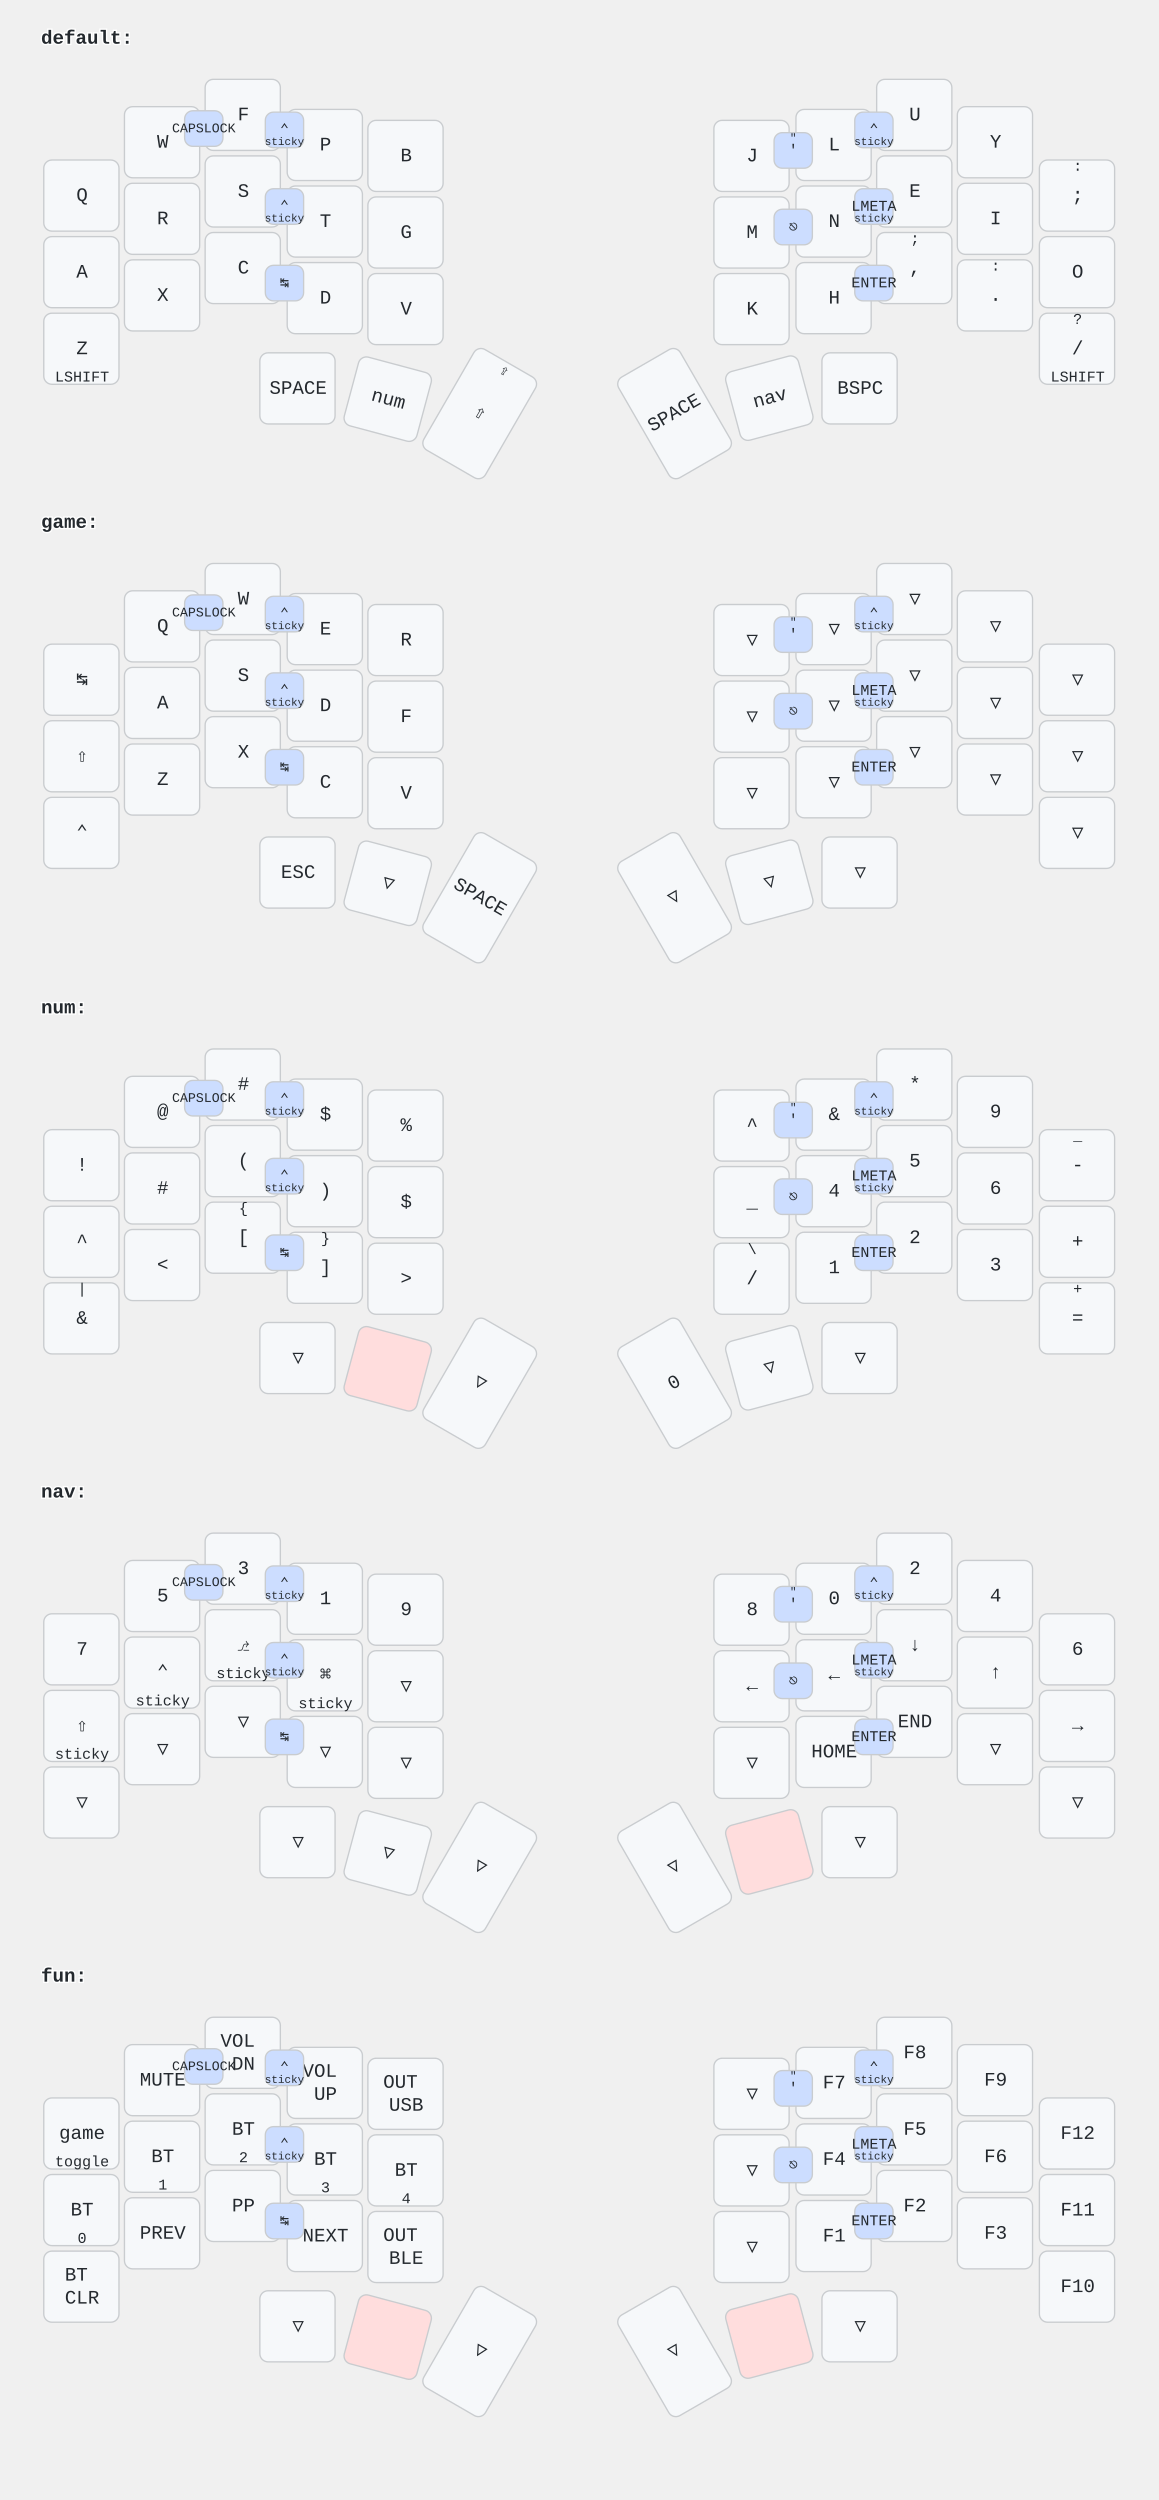
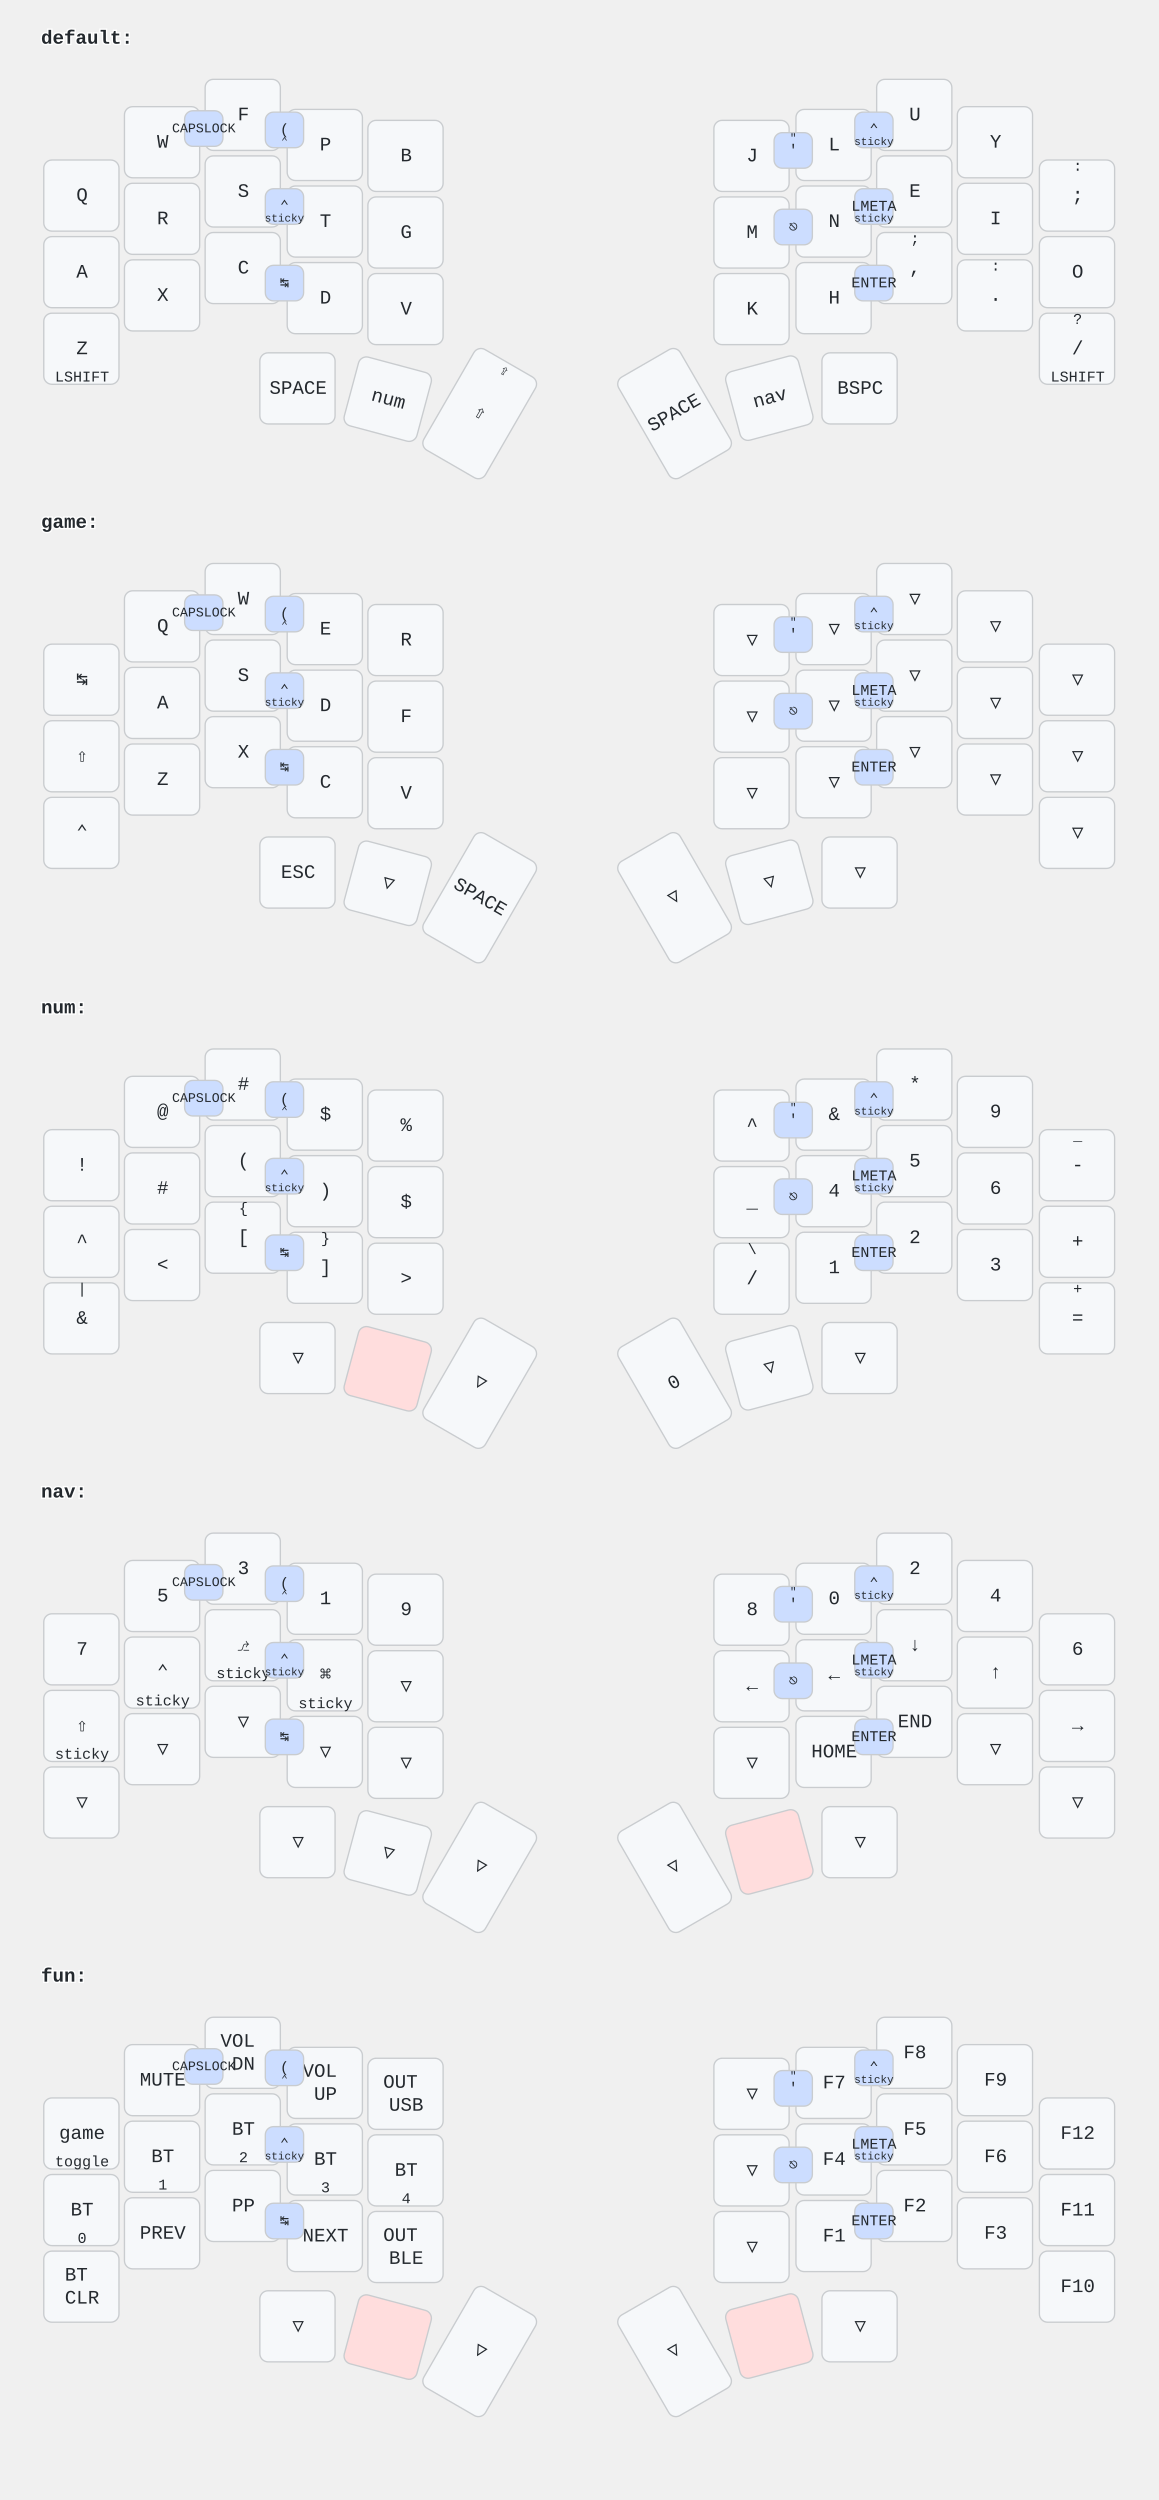
<svg xmlns="http://www.w3.org/2000/svg" width="847" height="1828" viewBox="0 0 847 1828" class="keymap">
  <style>/* font and background color specifications */
svg {
    font-family: SFMono-Regular,Consolas,Liberation Mono,Menlo,monospace;
    font-size: 14px;
    font-kerning: normal;
    text-rendering: optimizeLegibility;
    fill: #24292e;
}

/* default key styling */
rect {
    fill: #f6f8fa;
    stroke: #c9cccf;
    stroke-width: 1;
}

/* color accent for combo boxes */
rect.combo {
    fill: #cdf;
}

/* color accent for held keys */
rect.held, rect.combo.held {
    fill: #fdd;
}

/* color accent for ghost (optional) keys */
rect.ghost, rect.combo.ghost {
    fill: #ddd;
}

text {
    text-anchor: middle;
    dominant-baseline: middle;
}

/* styling for layer labels */
text.label {
    font-weight: bold;
    text-anchor: start;
    stroke: white;
    stroke-width: 2;
    paint-order: stroke;
}

/* styling for combo tap, and key hold/shifted label text */
text.combo, text.hold, text.shifted {
    font-size: 11px;
}

text.hold {
    text-anchor: middle;
    dominant-baseline: auto;
}

text.shifted {
    text-anchor: middle;
    dominant-baseline: hanging;
}

/* styling for hold/shifted label text in combo box */
text.combo.hold, text.combo.shifted {
    font-size: 8px;
}

/* styling for combo dendrons */
path {
    stroke-width: 1;
    stroke: gray;
    fill: none;
}
</style>
  <g transform="translate(30, 0)" class="layer-default">
    <text x="0" y="28" class="label" id="default">default:</text>
    <g transform="translate(0, 56)">
      <g transform="translate(30, 87)" class="key keypos-0">
        <rect rx="6" ry="6" x="-28" y="-26" width="55" height="52" class="key" />
        <text x="0" y="0" class="key tap">Q</text>
      </g>
      <g transform="translate(89, 48)" class="key keypos-1">
        <rect rx="6" ry="6" x="-28" y="-26" width="55" height="52" class="key" />
        <text x="0" y="0" class="key tap">W</text>
      </g>
      <g transform="translate(148, 28)" class="key keypos-2">
        <rect rx="6" ry="6" x="-28" y="-26" width="55" height="52" class="key" />
        <text x="0" y="0" class="key tap">F</text>
      </g>
      <g transform="translate(208, 50)" class="key keypos-3">
        <rect rx="6" ry="6" x="-28" y="-26" width="55" height="52" class="key" />
        <text x="0" y="0" class="key tap">P</text>
      </g>
      <g transform="translate(267, 58)" class="key keypos-4">
        <rect rx="6" ry="6" x="-28" y="-26" width="55" height="52" class="key" />
        <text x="0" y="0" class="key tap">B</text>
      </g>
      <g transform="translate(520, 58)" class="key keypos-5">
        <rect rx="6" ry="6" x="-28" y="-26" width="55" height="52" class="key" />
        <text x="0" y="0" class="key tap">J</text>
      </g>
      <g transform="translate(580, 50)" class="key keypos-6">
        <rect rx="6" ry="6" x="-28" y="-26" width="55" height="52" class="key" />
        <text x="0" y="0" class="key tap">L</text>
      </g>
      <g transform="translate(639, 28)" class="key keypos-7">
        <rect rx="6" ry="6" x="-28" y="-26" width="55" height="52" class="key" />
        <text x="0" y="0" class="key tap">U</text>
      </g>
      <g transform="translate(698, 48)" class="key keypos-8">
        <rect rx="6" ry="6" x="-28" y="-26" width="55" height="52" class="key" />
        <text x="0" y="0" class="key tap">Y</text>
      </g>
      <g transform="translate(758, 87)" class="key keypos-9">
        <rect rx="6" ry="6" x="-28" y="-26" width="55" height="52" class="key" />
        <text x="0" y="0" class="key tap">;</text>
        <text x="0" y="-24" class="key shifted">:</text>
      </g>
      <g transform="translate(30, 143)" class="key keypos-10">
        <rect rx="6" ry="6" x="-28" y="-26" width="55" height="52" class="key" />
        <text x="0" y="0" class="key tap">A</text>
      </g>
      <g transform="translate(89, 104)" class="key keypos-11">
        <rect rx="6" ry="6" x="-28" y="-26" width="55" height="52" class="key" />
        <text x="0" y="0" class="key tap">R</text>
      </g>
      <g transform="translate(148, 84)" class="key keypos-12">
        <rect rx="6" ry="6" x="-28" y="-26" width="55" height="52" class="key" />
        <text x="0" y="0" class="key tap">S</text>
      </g>
      <g transform="translate(208, 106)" class="key keypos-13">
        <rect rx="6" ry="6" x="-28" y="-26" width="55" height="52" class="key" />
        <text x="0" y="0" class="key tap">T</text>
      </g>
      <g transform="translate(267, 114)" class="key keypos-14">
        <rect rx="6" ry="6" x="-28" y="-26" width="55" height="52" class="key" />
        <text x="0" y="0" class="key tap">G</text>
      </g>
      <g transform="translate(520, 114)" class="key keypos-15">
        <rect rx="6" ry="6" x="-28" y="-26" width="55" height="52" class="key" />
        <text x="0" y="0" class="key tap">M</text>
      </g>
      <g transform="translate(580, 106)" class="key keypos-16">
        <rect rx="6" ry="6" x="-28" y="-26" width="55" height="52" class="key" />
        <text x="0" y="0" class="key tap">N</text>
      </g>
      <g transform="translate(639, 84)" class="key keypos-17">
        <rect rx="6" ry="6" x="-28" y="-26" width="55" height="52" class="key" />
        <text x="0" y="0" class="key tap">E</text>
      </g>
      <g transform="translate(698, 104)" class="key keypos-18">
        <rect rx="6" ry="6" x="-28" y="-26" width="55" height="52" class="key" />
        <text x="0" y="0" class="key tap">I</text>
      </g>
      <g transform="translate(758, 143)" class="key keypos-19">
        <rect rx="6" ry="6" x="-28" y="-26" width="55" height="52" class="key" />
        <text x="0" y="0" class="key tap">O</text>
      </g>
      <g transform="translate(30, 199)" class="key keypos-20">
        <rect rx="6" ry="6" x="-28" y="-26" width="55" height="52" class="key" />
        <text x="0" y="0" class="key tap">Z</text>
        <text x="0" y="24" class="key hold">LSHIFT</text>
      </g>
      <g transform="translate(89, 160)" class="key keypos-21">
        <rect rx="6" ry="6" x="-28" y="-26" width="55" height="52" class="key" />
        <text x="0" y="0" class="key tap">X</text>
      </g>
      <g transform="translate(148, 140)" class="key keypos-22">
        <rect rx="6" ry="6" x="-28" y="-26" width="55" height="52" class="key" />
        <text x="0" y="0" class="key tap">C</text>
      </g>
      <g transform="translate(208, 162)" class="key keypos-23">
        <rect rx="6" ry="6" x="-28" y="-26" width="55" height="52" class="key" />
        <text x="0" y="0" class="key tap">D</text>
      </g>
      <g transform="translate(267, 170)" class="key keypos-24">
        <rect rx="6" ry="6" x="-28" y="-26" width="55" height="52" class="key" />
        <text x="0" y="0" class="key tap">V</text>
      </g>
      <g transform="translate(520, 170)" class="key keypos-25">
        <rect rx="6" ry="6" x="-28" y="-26" width="55" height="52" class="key" />
        <text x="0" y="0" class="key tap">K</text>
      </g>
      <g transform="translate(580, 162)" class="key keypos-26">
        <rect rx="6" ry="6" x="-28" y="-26" width="55" height="52" class="key" />
        <text x="0" y="0" class="key tap">H</text>
      </g>
      <g transform="translate(639, 140)" class="key keypos-27">
        <rect rx="6" ry="6" x="-28" y="-26" width="55" height="52" class="key" />
        <text x="0" y="0" class="key tap">,</text>
        <text x="0" y="-24" class="key shifted">;</text>
      </g>
      <g transform="translate(698, 160)" class="key keypos-28">
        <rect rx="6" ry="6" x="-28" y="-26" width="55" height="52" class="key" />
        <text x="0" y="0" class="key tap">.</text>
        <text x="0" y="-24" class="key shifted">:</text>
      </g>
      <g transform="translate(758, 199)" class="key keypos-29">
        <rect rx="6" ry="6" x="-28" y="-26" width="55" height="52" class="key" />
        <text x="0" y="0" class="key tap">/</text>
        <text x="0" y="24" class="key hold">LSHIFT</text>
        <text x="0" y="-24" class="key shifted">?</text>
      </g>
      <g transform="translate(188, 228)" class="key keypos-30">
        <rect rx="6" ry="6" x="-28" y="-26" width="55" height="52" class="key" />
        <text x="0" y="0" class="key tap">SPACE</text>
      </g>
      <g transform="translate(254, 236) rotate(15.0)" class="key keypos-31">
        <rect rx="6" ry="6" x="-28" y="-26" width="55" height="52" class="key" />
        <a href="#num">
          <text x="0" y="0" class="key tap layer-activator">num</text>
        </a>
      </g>
      <g transform="translate(321, 246) rotate(30.0)" class="key keypos-32">
        <rect rx="6" ry="6" x="-26" y="-42" width="52" height="85" class="key" />
        <text x="0" y="0" class="key tap">⇧</text>
        <text x="0" y="-40" class="key shifted">⇪</text>
      </g>
      <g transform="translate(463, 246) rotate(-30.0)" class="key keypos-33">
        <rect rx="6" ry="6" x="-26" y="-42" width="52" height="85" class="key" />
        <text x="0" y="0" class="key tap">SPACE</text>
      </g>
      <g transform="translate(533, 235) rotate(-15.0)" class="key keypos-34">
        <rect rx="6" ry="6" x="-28" y="-26" width="55" height="52" class="key" />
        <a href="#nav">
          <text x="0" y="0" class="key tap layer-activator">nav</text>
        </a>
      </g>
      <g transform="translate(599, 228)" class="key keypos-35">
        <rect rx="6" ry="6" x="-28" y="-26" width="55" height="52" class="key" />
        <text x="0" y="0" class="key tap">BSPC</text>
      </g>
      <g class="combo combopos-0">
        <rect rx="6" ry="6" x="536" y="41" width="28" height="26" class="combo" />
        <text x="550" y="54" class="combo tap">'</text>
        <text x="550" y="43" class="combo shifted">"</text>
      </g>
      <g class="combo combopos-1">
        <rect rx="6" ry="6" x="536" y="97" width="28" height="26" class="combo" />
        <text x="550" y="110" class="combo tap">⎋</text>
      </g>
      <g class="combo combopos-2">
        <rect rx="6" ry="6" x="595" y="82" width="28" height="26" class="combo" />
        <text x="609" y="95" class="combo tap">LMETA</text>
        <text x="609" y="106" class="combo hold">sticky</text>
      </g>
      <g class="combo combopos-3">
        <rect rx="6" ry="6" x="595" y="26" width="28" height="26" class="combo" />
        <text x="609" y="39" class="combo tap">⌃</text>
        <text x="609" y="50" class="combo hold">sticky</text>
      </g>
      <g class="combo combopos-4">
        <rect rx="6" ry="6" x="164" y="26" width="28" height="26" class="combo" />
-         <text x="178" y="39" class="combo tap">⌃</text>
-         <text x="178" y="50" class="combo hold">sticky</text>
+         <text x="178" y="39" class="combo tap">(</text>
+         <text x="178" y="50" class="combo hold">⌃</text>
      </g>
      <g class="combo combopos-5">
        <rect rx="6" ry="6" x="164" y="82" width="28" height="26" class="combo" />
        <text x="178" y="95" class="combo tap">⌃</text>
        <text x="178" y="106" class="combo hold">sticky</text>
      </g>
      <g class="combo combopos-6">
        <rect rx="6" ry="6" x="595" y="138" width="28" height="26" class="combo" />
        <text x="609" y="151" class="combo tap">ENTER</text>
      </g>
      <g class="combo combopos-7">
        <rect rx="6" ry="6" x="164" y="138" width="28" height="26" class="combo" />
        <text x="178" y="151" class="combo tap">↹</text>
      </g>
      <g class="combo combopos-8">
        <rect rx="6" ry="6" x="105" y="25" width="28" height="26" class="combo" />
        <text x="119" y="38" class="combo tap">
          <tspan style="font-size: 88%">CAPSLOCK</tspan>
        </text>
      </g>
    </g>
  </g>
  <g transform="translate(30, 354)" class="layer-game">
    <text x="0" y="28" class="label" id="game">game:</text>
    <g transform="translate(0, 56)">
      <g transform="translate(30, 87)" class="key keypos-0">
        <rect rx="6" ry="6" x="-28" y="-26" width="55" height="52" class="key" />
        <text x="0" y="0" class="key tap">↹</text>
      </g>
      <g transform="translate(89, 48)" class="key keypos-1">
        <rect rx="6" ry="6" x="-28" y="-26" width="55" height="52" class="key" />
        <text x="0" y="0" class="key tap">Q</text>
      </g>
      <g transform="translate(148, 28)" class="key keypos-2">
        <rect rx="6" ry="6" x="-28" y="-26" width="55" height="52" class="key" />
        <text x="0" y="0" class="key tap">W</text>
      </g>
      <g transform="translate(208, 50)" class="key keypos-3">
        <rect rx="6" ry="6" x="-28" y="-26" width="55" height="52" class="key" />
        <text x="0" y="0" class="key tap">E</text>
      </g>
      <g transform="translate(267, 58)" class="key keypos-4">
        <rect rx="6" ry="6" x="-28" y="-26" width="55" height="52" class="key" />
        <text x="0" y="0" class="key tap">R</text>
      </g>
      <g transform="translate(520, 58)" class="key trans keypos-5">
        <rect rx="6" ry="6" x="-28" y="-26" width="55" height="52" class="key trans" />
        <text x="0" y="0" class="key trans tap">▽</text>
      </g>
      <g transform="translate(580, 50)" class="key trans keypos-6">
        <rect rx="6" ry="6" x="-28" y="-26" width="55" height="52" class="key trans" />
        <text x="0" y="0" class="key trans tap">▽</text>
      </g>
      <g transform="translate(639, 28)" class="key trans keypos-7">
        <rect rx="6" ry="6" x="-28" y="-26" width="55" height="52" class="key trans" />
        <text x="0" y="0" class="key trans tap">▽</text>
      </g>
      <g transform="translate(698, 48)" class="key trans keypos-8">
        <rect rx="6" ry="6" x="-28" y="-26" width="55" height="52" class="key trans" />
        <text x="0" y="0" class="key trans tap">▽</text>
      </g>
      <g transform="translate(758, 87)" class="key trans keypos-9">
        <rect rx="6" ry="6" x="-28" y="-26" width="55" height="52" class="key trans" />
        <text x="0" y="0" class="key trans tap">▽</text>
      </g>
      <g transform="translate(30, 143)" class="key keypos-10">
        <rect rx="6" ry="6" x="-28" y="-26" width="55" height="52" class="key" />
        <text x="0" y="0" class="key tap">⇧</text>
      </g>
      <g transform="translate(89, 104)" class="key keypos-11">
        <rect rx="6" ry="6" x="-28" y="-26" width="55" height="52" class="key" />
        <text x="0" y="0" class="key tap">A</text>
      </g>
      <g transform="translate(148, 84)" class="key keypos-12">
        <rect rx="6" ry="6" x="-28" y="-26" width="55" height="52" class="key" />
        <text x="0" y="0" class="key tap">S</text>
      </g>
      <g transform="translate(208, 106)" class="key keypos-13">
        <rect rx="6" ry="6" x="-28" y="-26" width="55" height="52" class="key" />
        <text x="0" y="0" class="key tap">D</text>
      </g>
      <g transform="translate(267, 114)" class="key keypos-14">
        <rect rx="6" ry="6" x="-28" y="-26" width="55" height="52" class="key" />
        <text x="0" y="0" class="key tap">F</text>
      </g>
      <g transform="translate(520, 114)" class="key trans keypos-15">
        <rect rx="6" ry="6" x="-28" y="-26" width="55" height="52" class="key trans" />
        <text x="0" y="0" class="key trans tap">▽</text>
      </g>
      <g transform="translate(580, 106)" class="key trans keypos-16">
        <rect rx="6" ry="6" x="-28" y="-26" width="55" height="52" class="key trans" />
        <text x="0" y="0" class="key trans tap">▽</text>
      </g>
      <g transform="translate(639, 84)" class="key trans keypos-17">
        <rect rx="6" ry="6" x="-28" y="-26" width="55" height="52" class="key trans" />
        <text x="0" y="0" class="key trans tap">▽</text>
      </g>
      <g transform="translate(698, 104)" class="key trans keypos-18">
        <rect rx="6" ry="6" x="-28" y="-26" width="55" height="52" class="key trans" />
        <text x="0" y="0" class="key trans tap">▽</text>
      </g>
      <g transform="translate(758, 143)" class="key trans keypos-19">
        <rect rx="6" ry="6" x="-28" y="-26" width="55" height="52" class="key trans" />
        <text x="0" y="0" class="key trans tap">▽</text>
      </g>
      <g transform="translate(30, 199)" class="key keypos-20">
        <rect rx="6" ry="6" x="-28" y="-26" width="55" height="52" class="key" />
        <text x="0" y="0" class="key tap">⌃</text>
      </g>
      <g transform="translate(89, 160)" class="key keypos-21">
        <rect rx="6" ry="6" x="-28" y="-26" width="55" height="52" class="key" />
        <text x="0" y="0" class="key tap">Z</text>
      </g>
      <g transform="translate(148, 140)" class="key keypos-22">
        <rect rx="6" ry="6" x="-28" y="-26" width="55" height="52" class="key" />
        <text x="0" y="0" class="key tap">X</text>
      </g>
      <g transform="translate(208, 162)" class="key keypos-23">
        <rect rx="6" ry="6" x="-28" y="-26" width="55" height="52" class="key" />
        <text x="0" y="0" class="key tap">C</text>
      </g>
      <g transform="translate(267, 170)" class="key keypos-24">
        <rect rx="6" ry="6" x="-28" y="-26" width="55" height="52" class="key" />
        <text x="0" y="0" class="key tap">V</text>
      </g>
      <g transform="translate(520, 170)" class="key trans keypos-25">
        <rect rx="6" ry="6" x="-28" y="-26" width="55" height="52" class="key trans" />
        <text x="0" y="0" class="key trans tap">▽</text>
      </g>
      <g transform="translate(580, 162)" class="key trans keypos-26">
        <rect rx="6" ry="6" x="-28" y="-26" width="55" height="52" class="key trans" />
        <text x="0" y="0" class="key trans tap">▽</text>
      </g>
      <g transform="translate(639, 140)" class="key trans keypos-27">
        <rect rx="6" ry="6" x="-28" y="-26" width="55" height="52" class="key trans" />
        <text x="0" y="0" class="key trans tap">▽</text>
      </g>
      <g transform="translate(698, 160)" class="key trans keypos-28">
        <rect rx="6" ry="6" x="-28" y="-26" width="55" height="52" class="key trans" />
        <text x="0" y="0" class="key trans tap">▽</text>
      </g>
      <g transform="translate(758, 199)" class="key trans keypos-29">
        <rect rx="6" ry="6" x="-28" y="-26" width="55" height="52" class="key trans" />
        <text x="0" y="0" class="key trans tap">▽</text>
      </g>
      <g transform="translate(188, 228)" class="key keypos-30">
        <rect rx="6" ry="6" x="-28" y="-26" width="55" height="52" class="key" />
        <text x="0" y="0" class="key tap">ESC</text>
      </g>
      <g transform="translate(254, 236) rotate(15.0)" class="key trans keypos-31">
        <rect rx="6" ry="6" x="-28" y="-26" width="55" height="52" class="key trans" />
        <text x="0" y="0" class="key trans tap">▽</text>
      </g>
      <g transform="translate(321, 246) rotate(30.0)" class="key keypos-32">
        <rect rx="6" ry="6" x="-26" y="-42" width="52" height="85" class="key" />
        <text x="0" y="0" class="key tap">SPACE</text>
      </g>
      <g transform="translate(463, 246) rotate(-30.0)" class="key trans keypos-33">
        <rect rx="6" ry="6" x="-26" y="-42" width="52" height="85" class="key trans" />
        <text x="0" y="0" class="key trans tap">▽</text>
      </g>
      <g transform="translate(533, 235) rotate(-15.0)" class="key trans keypos-34">
        <rect rx="6" ry="6" x="-28" y="-26" width="55" height="52" class="key trans" />
        <text x="0" y="0" class="key trans tap">▽</text>
      </g>
      <g transform="translate(599, 228)" class="key trans keypos-35">
        <rect rx="6" ry="6" x="-28" y="-26" width="55" height="52" class="key trans" />
        <text x="0" y="0" class="key trans tap">▽</text>
      </g>
      <g class="combo combopos-0">
        <rect rx="6" ry="6" x="536" y="41" width="28" height="26" class="combo" />
        <text x="550" y="54" class="combo tap">'</text>
        <text x="550" y="43" class="combo shifted">"</text>
      </g>
      <g class="combo combopos-1">
        <rect rx="6" ry="6" x="536" y="97" width="28" height="26" class="combo" />
        <text x="550" y="110" class="combo tap">⎋</text>
      </g>
      <g class="combo combopos-2">
        <rect rx="6" ry="6" x="595" y="82" width="28" height="26" class="combo" />
        <text x="609" y="95" class="combo tap">LMETA</text>
        <text x="609" y="106" class="combo hold">sticky</text>
      </g>
      <g class="combo combopos-3">
        <rect rx="6" ry="6" x="595" y="26" width="28" height="26" class="combo" />
        <text x="609" y="39" class="combo tap">⌃</text>
        <text x="609" y="50" class="combo hold">sticky</text>
      </g>
      <g class="combo combopos-4">
        <rect rx="6" ry="6" x="164" y="26" width="28" height="26" class="combo" />
-         <text x="178" y="39" class="combo tap">⌃</text>
-         <text x="178" y="50" class="combo hold">sticky</text>
+         <text x="178" y="39" class="combo tap">(</text>
+         <text x="178" y="50" class="combo hold">⌃</text>
      </g>
      <g class="combo combopos-5">
        <rect rx="6" ry="6" x="164" y="82" width="28" height="26" class="combo" />
        <text x="178" y="95" class="combo tap">⌃</text>
        <text x="178" y="106" class="combo hold">sticky</text>
      </g>
      <g class="combo combopos-6">
        <rect rx="6" ry="6" x="595" y="138" width="28" height="26" class="combo" />
        <text x="609" y="151" class="combo tap">ENTER</text>
      </g>
      <g class="combo combopos-7">
        <rect rx="6" ry="6" x="164" y="138" width="28" height="26" class="combo" />
        <text x="178" y="151" class="combo tap">↹</text>
      </g>
      <g class="combo combopos-8">
        <rect rx="6" ry="6" x="105" y="25" width="28" height="26" class="combo" />
        <text x="119" y="38" class="combo tap">
          <tspan style="font-size: 88%">CAPSLOCK</tspan>
        </text>
      </g>
    </g>
  </g>
  <g transform="translate(30, 709)" class="layer-num">
    <text x="0" y="28" class="label" id="num">num:</text>
    <g transform="translate(0, 56)">
      <g transform="translate(30, 87)" class="key keypos-0">
        <rect rx="6" ry="6" x="-28" y="-26" width="55" height="52" class="key" />
        <text x="0" y="0" class="key tap">!</text>
      </g>
      <g transform="translate(89, 48)" class="key keypos-1">
        <rect rx="6" ry="6" x="-28" y="-26" width="55" height="52" class="key" />
        <text x="0" y="0" class="key tap">@</text>
      </g>
      <g transform="translate(148, 28)" class="key keypos-2">
        <rect rx="6" ry="6" x="-28" y="-26" width="55" height="52" class="key" />
        <text x="0" y="0" class="key tap">#</text>
      </g>
      <g transform="translate(208, 50)" class="key keypos-3">
        <rect rx="6" ry="6" x="-28" y="-26" width="55" height="52" class="key" />
        <text x="0" y="0" class="key tap">$</text>
      </g>
      <g transform="translate(267, 58)" class="key keypos-4">
        <rect rx="6" ry="6" x="-28" y="-26" width="55" height="52" class="key" />
        <text x="0" y="0" class="key tap">%</text>
      </g>
      <g transform="translate(520, 58)" class="key keypos-5">
        <rect rx="6" ry="6" x="-28" y="-26" width="55" height="52" class="key" />
        <text x="0" y="0" class="key tap">^</text>
      </g>
      <g transform="translate(580, 50)" class="key keypos-6">
        <rect rx="6" ry="6" x="-28" y="-26" width="55" height="52" class="key" />
        <text x="0" y="0" class="key tap">&amp;</text>
      </g>
      <g transform="translate(639, 28)" class="key keypos-7">
        <rect rx="6" ry="6" x="-28" y="-26" width="55" height="52" class="key" />
        <text x="0" y="0" class="key tap">*</text>
      </g>
      <g transform="translate(698, 48)" class="key keypos-8">
        <rect rx="6" ry="6" x="-28" y="-26" width="55" height="52" class="key" />
        <text x="0" y="0" class="key tap">9</text>
      </g>
      <g transform="translate(758, 87)" class="key keypos-9">
        <rect rx="6" ry="6" x="-28" y="-26" width="55" height="52" class="key" />
        <text x="0" y="0" class="key tap">-</text>
        <text x="0" y="-24" class="key shifted">_</text>
      </g>
      <g transform="translate(30, 143)" class="key keypos-10">
        <rect rx="6" ry="6" x="-28" y="-26" width="55" height="52" class="key" />
        <text x="0" y="0" class="key tap">^</text>
      </g>
      <g transform="translate(89, 104)" class="key keypos-11">
        <rect rx="6" ry="6" x="-28" y="-26" width="55" height="52" class="key" />
        <text x="0" y="0" class="key tap">#</text>
      </g>
      <g transform="translate(148, 84)" class="key keypos-12">
        <rect rx="6" ry="6" x="-28" y="-26" width="55" height="52" class="key" />
        <text x="0" y="0" class="key tap">(</text>
      </g>
      <g transform="translate(208, 106)" class="key keypos-13">
        <rect rx="6" ry="6" x="-28" y="-26" width="55" height="52" class="key" />
        <text x="0" y="0" class="key tap">)</text>
      </g>
      <g transform="translate(267, 114)" class="key keypos-14">
        <rect rx="6" ry="6" x="-28" y="-26" width="55" height="52" class="key" />
        <text x="0" y="0" class="key tap">$</text>
      </g>
      <g transform="translate(520, 114)" class="key keypos-15">
        <rect rx="6" ry="6" x="-28" y="-26" width="55" height="52" class="key" />
        <text x="0" y="0" class="key tap">_</text>
      </g>
      <g transform="translate(580, 106)" class="key keypos-16">
        <rect rx="6" ry="6" x="-28" y="-26" width="55" height="52" class="key" />
        <text x="0" y="0" class="key tap">4</text>
      </g>
      <g transform="translate(639, 84)" class="key keypos-17">
        <rect rx="6" ry="6" x="-28" y="-26" width="55" height="52" class="key" />
        <text x="0" y="0" class="key tap">5</text>
      </g>
      <g transform="translate(698, 104)" class="key keypos-18">
        <rect rx="6" ry="6" x="-28" y="-26" width="55" height="52" class="key" />
        <text x="0" y="0" class="key tap">6</text>
      </g>
      <g transform="translate(758, 143)" class="key keypos-19">
        <rect rx="6" ry="6" x="-28" y="-26" width="55" height="52" class="key" />
        <text x="0" y="0" class="key tap">+</text>
      </g>
      <g transform="translate(30, 199)" class="key keypos-20">
        <rect rx="6" ry="6" x="-28" y="-26" width="55" height="52" class="key" />
        <text x="0" y="0" class="key tap">&amp;</text>
        <text x="0" y="-24" class="key shifted">|</text>
      </g>
      <g transform="translate(89, 160)" class="key keypos-21">
        <rect rx="6" ry="6" x="-28" y="-26" width="55" height="52" class="key" />
        <text x="0" y="0" class="key tap">&lt;</text>
      </g>
      <g transform="translate(148, 140)" class="key keypos-22">
        <rect rx="6" ry="6" x="-28" y="-26" width="55" height="52" class="key" />
        <text x="0" y="0" class="key tap">[</text>
        <text x="0" y="-24" class="key shifted">{</text>
      </g>
      <g transform="translate(208, 162)" class="key keypos-23">
        <rect rx="6" ry="6" x="-28" y="-26" width="55" height="52" class="key" />
        <text x="0" y="0" class="key tap">]</text>
        <text x="0" y="-24" class="key shifted">}</text>
      </g>
      <g transform="translate(267, 170)" class="key keypos-24">
        <rect rx="6" ry="6" x="-28" y="-26" width="55" height="52" class="key" />
        <text x="0" y="0" class="key tap">&gt;</text>
      </g>
      <g transform="translate(520, 170)" class="key keypos-25">
        <rect rx="6" ry="6" x="-28" y="-26" width="55" height="52" class="key" />
        <text x="0" y="0" class="key tap">/</text>
        <text x="0" y="-24" class="key shifted">\</text>
      </g>
      <g transform="translate(580, 162)" class="key keypos-26">
        <rect rx="6" ry="6" x="-28" y="-26" width="55" height="52" class="key" />
        <text x="0" y="0" class="key tap">1</text>
      </g>
      <g transform="translate(639, 140)" class="key keypos-27">
        <rect rx="6" ry="6" x="-28" y="-26" width="55" height="52" class="key" />
        <text x="0" y="0" class="key tap">2</text>
      </g>
      <g transform="translate(698, 160)" class="key keypos-28">
        <rect rx="6" ry="6" x="-28" y="-26" width="55" height="52" class="key" />
        <text x="0" y="0" class="key tap">3</text>
      </g>
      <g transform="translate(758, 199)" class="key keypos-29">
        <rect rx="6" ry="6" x="-28" y="-26" width="55" height="52" class="key" />
        <text x="0" y="0" class="key tap">=</text>
        <text x="0" y="-24" class="key shifted">+</text>
      </g>
      <g transform="translate(188, 228)" class="key trans keypos-30">
        <rect rx="6" ry="6" x="-28" y="-26" width="55" height="52" class="key trans" />
        <text x="0" y="0" class="key trans tap">▽</text>
      </g>
      <g transform="translate(254, 236) rotate(15.0)" class="key held keypos-31">
        <rect rx="6" ry="6" x="-28" y="-26" width="55" height="52" class="key held" />
      </g>
      <g transform="translate(321, 246) rotate(30.0)" class="key trans keypos-32">
        <rect rx="6" ry="6" x="-26" y="-42" width="52" height="85" class="key trans" />
        <text x="0" y="0" class="key trans tap">▽</text>
      </g>
      <g transform="translate(463, 246) rotate(-30.0)" class="key keypos-33">
        <rect rx="6" ry="6" x="-26" y="-42" width="52" height="85" class="key" />
        <text x="0" y="0" class="key tap">0</text>
      </g>
      <g transform="translate(533, 235) rotate(-15.0)" class="key trans keypos-34">
        <rect rx="6" ry="6" x="-28" y="-26" width="55" height="52" class="key trans" />
        <text x="0" y="0" class="key trans tap">▽</text>
      </g>
      <g transform="translate(599, 228)" class="key trans keypos-35">
        <rect rx="6" ry="6" x="-28" y="-26" width="55" height="52" class="key trans" />
        <text x="0" y="0" class="key trans tap">▽</text>
      </g>
      <g class="combo combopos-0">
        <rect rx="6" ry="6" x="536" y="41" width="28" height="26" class="combo" />
        <text x="550" y="54" class="combo tap">'</text>
        <text x="550" y="43" class="combo shifted">"</text>
      </g>
      <g class="combo combopos-1">
        <rect rx="6" ry="6" x="536" y="97" width="28" height="26" class="combo" />
        <text x="550" y="110" class="combo tap">⎋</text>
      </g>
      <g class="combo combopos-2">
        <rect rx="6" ry="6" x="595" y="82" width="28" height="26" class="combo" />
        <text x="609" y="95" class="combo tap">LMETA</text>
        <text x="609" y="106" class="combo hold">sticky</text>
      </g>
      <g class="combo combopos-3">
        <rect rx="6" ry="6" x="595" y="26" width="28" height="26" class="combo" />
        <text x="609" y="39" class="combo tap">⌃</text>
        <text x="609" y="50" class="combo hold">sticky</text>
      </g>
      <g class="combo combopos-4">
        <rect rx="6" ry="6" x="164" y="26" width="28" height="26" class="combo" />
-         <text x="178" y="39" class="combo tap">⌃</text>
-         <text x="178" y="50" class="combo hold">sticky</text>
+         <text x="178" y="39" class="combo tap">(</text>
+         <text x="178" y="50" class="combo hold">⌃</text>
      </g>
      <g class="combo combopos-5">
        <rect rx="6" ry="6" x="164" y="82" width="28" height="26" class="combo" />
        <text x="178" y="95" class="combo tap">⌃</text>
        <text x="178" y="106" class="combo hold">sticky</text>
      </g>
      <g class="combo combopos-6">
        <rect rx="6" ry="6" x="595" y="138" width="28" height="26" class="combo" />
        <text x="609" y="151" class="combo tap">ENTER</text>
      </g>
      <g class="combo combopos-7">
        <rect rx="6" ry="6" x="164" y="138" width="28" height="26" class="combo" />
        <text x="178" y="151" class="combo tap">↹</text>
      </g>
      <g class="combo combopos-8">
        <rect rx="6" ry="6" x="105" y="25" width="28" height="26" class="combo" />
        <text x="119" y="38" class="combo tap">
          <tspan style="font-size: 88%">CAPSLOCK</tspan>
        </text>
      </g>
    </g>
  </g>
  <g transform="translate(30, 1063)" class="layer-nav">
    <text x="0" y="28" class="label" id="nav">nav:</text>
    <g transform="translate(0, 56)">
      <g transform="translate(30, 87)" class="key keypos-0">
        <rect rx="6" ry="6" x="-28" y="-26" width="55" height="52" class="key" />
        <text x="0" y="0" class="key tap">7</text>
      </g>
      <g transform="translate(89, 48)" class="key keypos-1">
        <rect rx="6" ry="6" x="-28" y="-26" width="55" height="52" class="key" />
        <text x="0" y="0" class="key tap">5</text>
      </g>
      <g transform="translate(148, 28)" class="key keypos-2">
        <rect rx="6" ry="6" x="-28" y="-26" width="55" height="52" class="key" />
        <text x="0" y="0" class="key tap">3</text>
      </g>
      <g transform="translate(208, 50)" class="key keypos-3">
        <rect rx="6" ry="6" x="-28" y="-26" width="55" height="52" class="key" />
        <text x="0" y="0" class="key tap">1</text>
      </g>
      <g transform="translate(267, 58)" class="key keypos-4">
        <rect rx="6" ry="6" x="-28" y="-26" width="55" height="52" class="key" />
        <text x="0" y="0" class="key tap">9</text>
      </g>
      <g transform="translate(520, 58)" class="key keypos-5">
        <rect rx="6" ry="6" x="-28" y="-26" width="55" height="52" class="key" />
        <text x="0" y="0" class="key tap">8</text>
      </g>
      <g transform="translate(580, 50)" class="key keypos-6">
        <rect rx="6" ry="6" x="-28" y="-26" width="55" height="52" class="key" />
        <text x="0" y="0" class="key tap">0</text>
      </g>
      <g transform="translate(639, 28)" class="key keypos-7">
        <rect rx="6" ry="6" x="-28" y="-26" width="55" height="52" class="key" />
        <text x="0" y="0" class="key tap">2</text>
      </g>
      <g transform="translate(698, 48)" class="key keypos-8">
        <rect rx="6" ry="6" x="-28" y="-26" width="55" height="52" class="key" />
        <text x="0" y="0" class="key tap">4</text>
      </g>
      <g transform="translate(758, 87)" class="key keypos-9">
        <rect rx="6" ry="6" x="-28" y="-26" width="55" height="52" class="key" />
        <text x="0" y="0" class="key tap">6</text>
      </g>
      <g transform="translate(30, 143)" class="key keypos-10">
        <rect rx="6" ry="6" x="-28" y="-26" width="55" height="52" class="key" />
        <text x="0" y="0" class="key tap">⇧</text>
        <text x="0" y="24" class="key hold">sticky</text>
      </g>
      <g transform="translate(89, 104)" class="key keypos-11">
        <rect rx="6" ry="6" x="-28" y="-26" width="55" height="52" class="key" />
        <text x="0" y="0" class="key tap">⌃</text>
        <text x="0" y="24" class="key hold">sticky</text>
      </g>
      <g transform="translate(148, 84)" class="key keypos-12">
        <rect rx="6" ry="6" x="-28" y="-26" width="55" height="52" class="key" />
        <text x="0" y="0" class="key tap">⎇</text>
        <text x="0" y="24" class="key hold">sticky</text>
      </g>
      <g transform="translate(208, 106)" class="key keypos-13">
        <rect rx="6" ry="6" x="-28" y="-26" width="55" height="52" class="key" />
        <text x="0" y="0" class="key tap">⌘</text>
        <text x="0" y="24" class="key hold">sticky</text>
      </g>
      <g transform="translate(267, 114)" class="key trans keypos-14">
        <rect rx="6" ry="6" x="-28" y="-26" width="55" height="52" class="key trans" />
        <text x="0" y="0" class="key trans tap">▽</text>
      </g>
      <g transform="translate(520, 114)" class="key keypos-15">
        <rect rx="6" ry="6" x="-28" y="-26" width="55" height="52" class="key" />
        <text x="0" y="0" class="key tap">←</text>
      </g>
      <g transform="translate(580, 106)" class="key keypos-16">
        <rect rx="6" ry="6" x="-28" y="-26" width="55" height="52" class="key" />
        <text x="0" y="0" class="key tap">←</text>
      </g>
      <g transform="translate(639, 84)" class="key keypos-17">
        <rect rx="6" ry="6" x="-28" y="-26" width="55" height="52" class="key" />
        <text x="0" y="0" class="key tap">↓</text>
      </g>
      <g transform="translate(698, 104)" class="key keypos-18">
        <rect rx="6" ry="6" x="-28" y="-26" width="55" height="52" class="key" />
        <text x="0" y="0" class="key tap">↑</text>
      </g>
      <g transform="translate(758, 143)" class="key keypos-19">
        <rect rx="6" ry="6" x="-28" y="-26" width="55" height="52" class="key" />
        <text x="0" y="0" class="key tap">→</text>
      </g>
      <g transform="translate(30, 199)" class="key trans keypos-20">
        <rect rx="6" ry="6" x="-28" y="-26" width="55" height="52" class="key trans" />
        <text x="0" y="0" class="key trans tap">▽</text>
      </g>
      <g transform="translate(89, 160)" class="key trans keypos-21">
        <rect rx="6" ry="6" x="-28" y="-26" width="55" height="52" class="key trans" />
        <text x="0" y="0" class="key trans tap">▽</text>
      </g>
      <g transform="translate(148, 140)" class="key trans keypos-22">
        <rect rx="6" ry="6" x="-28" y="-26" width="55" height="52" class="key trans" />
        <text x="0" y="0" class="key trans tap">▽</text>
      </g>
      <g transform="translate(208, 162)" class="key trans keypos-23">
        <rect rx="6" ry="6" x="-28" y="-26" width="55" height="52" class="key trans" />
        <text x="0" y="0" class="key trans tap">▽</text>
      </g>
      <g transform="translate(267, 170)" class="key trans keypos-24">
        <rect rx="6" ry="6" x="-28" y="-26" width="55" height="52" class="key trans" />
        <text x="0" y="0" class="key trans tap">▽</text>
      </g>
      <g transform="translate(520, 170)" class="key trans keypos-25">
        <rect rx="6" ry="6" x="-28" y="-26" width="55" height="52" class="key trans" />
        <text x="0" y="0" class="key trans tap">▽</text>
      </g>
      <g transform="translate(580, 162)" class="key keypos-26">
        <rect rx="6" ry="6" x="-28" y="-26" width="55" height="52" class="key" />
        <text x="0" y="0" class="key tap">HOME</text>
      </g>
      <g transform="translate(639, 140)" class="key keypos-27">
        <rect rx="6" ry="6" x="-28" y="-26" width="55" height="52" class="key" />
        <text x="0" y="0" class="key tap">END</text>
      </g>
      <g transform="translate(698, 160)" class="key trans keypos-28">
        <rect rx="6" ry="6" x="-28" y="-26" width="55" height="52" class="key trans" />
        <text x="0" y="0" class="key trans tap">▽</text>
      </g>
      <g transform="translate(758, 199)" class="key trans keypos-29">
        <rect rx="6" ry="6" x="-28" y="-26" width="55" height="52" class="key trans" />
        <text x="0" y="0" class="key trans tap">▽</text>
      </g>
      <g transform="translate(188, 228)" class="key trans keypos-30">
        <rect rx="6" ry="6" x="-28" y="-26" width="55" height="52" class="key trans" />
        <text x="0" y="0" class="key trans tap">▽</text>
      </g>
      <g transform="translate(254, 236) rotate(15.0)" class="key trans keypos-31">
        <rect rx="6" ry="6" x="-28" y="-26" width="55" height="52" class="key trans" />
        <text x="0" y="0" class="key trans tap">▽</text>
      </g>
      <g transform="translate(321, 246) rotate(30.0)" class="key trans keypos-32">
        <rect rx="6" ry="6" x="-26" y="-42" width="52" height="85" class="key trans" />
        <text x="0" y="0" class="key trans tap">▽</text>
      </g>
      <g transform="translate(463, 246) rotate(-30.0)" class="key trans keypos-33">
        <rect rx="6" ry="6" x="-26" y="-42" width="52" height="85" class="key trans" />
        <text x="0" y="0" class="key trans tap">▽</text>
      </g>
      <g transform="translate(533, 235) rotate(-15.0)" class="key held keypos-34">
        <rect rx="6" ry="6" x="-28" y="-26" width="55" height="52" class="key held" />
      </g>
      <g transform="translate(599, 228)" class="key trans keypos-35">
        <rect rx="6" ry="6" x="-28" y="-26" width="55" height="52" class="key trans" />
        <text x="0" y="0" class="key trans tap">▽</text>
      </g>
      <g class="combo combopos-0">
        <rect rx="6" ry="6" x="536" y="41" width="28" height="26" class="combo" />
        <text x="550" y="54" class="combo tap">'</text>
        <text x="550" y="43" class="combo shifted">"</text>
      </g>
      <g class="combo combopos-1">
        <rect rx="6" ry="6" x="536" y="97" width="28" height="26" class="combo" />
        <text x="550" y="110" class="combo tap">⎋</text>
      </g>
      <g class="combo combopos-2">
        <rect rx="6" ry="6" x="595" y="82" width="28" height="26" class="combo" />
        <text x="609" y="95" class="combo tap">LMETA</text>
        <text x="609" y="106" class="combo hold">sticky</text>
      </g>
      <g class="combo combopos-3">
        <rect rx="6" ry="6" x="595" y="26" width="28" height="26" class="combo" />
        <text x="609" y="39" class="combo tap">⌃</text>
        <text x="609" y="50" class="combo hold">sticky</text>
      </g>
      <g class="combo combopos-4">
        <rect rx="6" ry="6" x="164" y="26" width="28" height="26" class="combo" />
-         <text x="178" y="39" class="combo tap">⌃</text>
-         <text x="178" y="50" class="combo hold">sticky</text>
+         <text x="178" y="39" class="combo tap">(</text>
+         <text x="178" y="50" class="combo hold">⌃</text>
      </g>
      <g class="combo combopos-5">
        <rect rx="6" ry="6" x="164" y="82" width="28" height="26" class="combo" />
        <text x="178" y="95" class="combo tap">⌃</text>
        <text x="178" y="106" class="combo hold">sticky</text>
      </g>
      <g class="combo combopos-6">
        <rect rx="6" ry="6" x="595" y="138" width="28" height="26" class="combo" />
        <text x="609" y="151" class="combo tap">ENTER</text>
      </g>
      <g class="combo combopos-7">
        <rect rx="6" ry="6" x="164" y="138" width="28" height="26" class="combo" />
        <text x="178" y="151" class="combo tap">↹</text>
      </g>
      <g class="combo combopos-8">
        <rect rx="6" ry="6" x="105" y="25" width="28" height="26" class="combo" />
        <text x="119" y="38" class="combo tap">
          <tspan style="font-size: 88%">CAPSLOCK</tspan>
        </text>
      </g>
    </g>
  </g>
  <g transform="translate(30, 1417)" class="layer-fun">
    <text x="0" y="28" class="label" id="fun">fun:</text>
    <g transform="translate(0, 56)">
      <g transform="translate(30, 87)" class="key keypos-0">
        <rect rx="6" ry="6" x="-28" y="-26" width="55" height="52" class="key" />
        <a href="#game">
          <text x="0" y="0" class="key tap layer-activator">game</text>
        </a>
        <text x="0" y="24" class="key hold">toggle</text>
      </g>
      <g transform="translate(89, 48)" class="key keypos-1">
        <rect rx="6" ry="6" x="-28" y="-26" width="55" height="52" class="key" />
        <text x="0" y="0" class="key tap">MUTE</text>
      </g>
      <g transform="translate(148, 28)" class="key keypos-2">
        <rect rx="6" ry="6" x="-28" y="-26" width="55" height="52" class="key" />
        <text x="0" y="0" class="key tap">
          <tspan x="0" dy="-0.6em">VOL</tspan>
          <tspan x="0" dy="1.2em">DN</tspan>
        </text>
      </g>
      <g transform="translate(208, 50)" class="key keypos-3">
        <rect rx="6" ry="6" x="-28" y="-26" width="55" height="52" class="key" />
        <text x="0" y="0" class="key tap">
          <tspan x="0" dy="-0.6em">VOL</tspan>
          <tspan x="0" dy="1.2em">UP</tspan>
        </text>
      </g>
      <g transform="translate(267, 58)" class="key keypos-4">
        <rect rx="6" ry="6" x="-28" y="-26" width="55" height="52" class="key" />
        <text x="0" y="0" class="key tap">
          <tspan x="0" dy="-0.6em">OUT</tspan>
          <tspan x="0" dy="1.2em">USB</tspan>
        </text>
      </g>
      <g transform="translate(520, 58)" class="key trans keypos-5">
        <rect rx="6" ry="6" x="-28" y="-26" width="55" height="52" class="key trans" />
        <text x="0" y="0" class="key trans tap">▽</text>
      </g>
      <g transform="translate(580, 50)" class="key keypos-6">
        <rect rx="6" ry="6" x="-28" y="-26" width="55" height="52" class="key" />
        <text x="0" y="0" class="key tap">F7</text>
      </g>
      <g transform="translate(639, 28)" class="key keypos-7">
        <rect rx="6" ry="6" x="-28" y="-26" width="55" height="52" class="key" />
        <text x="0" y="0" class="key tap">F8</text>
      </g>
      <g transform="translate(698, 48)" class="key keypos-8">
        <rect rx="6" ry="6" x="-28" y="-26" width="55" height="52" class="key" />
        <text x="0" y="0" class="key tap">F9</text>
      </g>
      <g transform="translate(758, 87)" class="key keypos-9">
        <rect rx="6" ry="6" x="-28" y="-26" width="55" height="52" class="key" />
        <text x="0" y="0" class="key tap">F12</text>
      </g>
      <g transform="translate(30, 143)" class="key keypos-10">
        <rect rx="6" ry="6" x="-28" y="-26" width="55" height="52" class="key" />
        <text x="0" y="0" class="key tap">BT</text>
        <text x="0" y="24" class="key hold">0</text>
      </g>
      <g transform="translate(89, 104)" class="key keypos-11">
        <rect rx="6" ry="6" x="-28" y="-26" width="55" height="52" class="key" />
        <text x="0" y="0" class="key tap">BT</text>
        <text x="0" y="24" class="key hold">1</text>
      </g>
      <g transform="translate(148, 84)" class="key keypos-12">
        <rect rx="6" ry="6" x="-28" y="-26" width="55" height="52" class="key" />
        <text x="0" y="0" class="key tap">BT</text>
        <text x="0" y="24" class="key hold">2</text>
      </g>
      <g transform="translate(208, 106)" class="key keypos-13">
        <rect rx="6" ry="6" x="-28" y="-26" width="55" height="52" class="key" />
        <text x="0" y="0" class="key tap">BT</text>
        <text x="0" y="24" class="key hold">3</text>
      </g>
      <g transform="translate(267, 114)" class="key keypos-14">
        <rect rx="6" ry="6" x="-28" y="-26" width="55" height="52" class="key" />
        <text x="0" y="0" class="key tap">BT</text>
        <text x="0" y="24" class="key hold">4</text>
      </g>
      <g transform="translate(520, 114)" class="key trans keypos-15">
        <rect rx="6" ry="6" x="-28" y="-26" width="55" height="52" class="key trans" />
        <text x="0" y="0" class="key trans tap">▽</text>
      </g>
      <g transform="translate(580, 106)" class="key keypos-16">
        <rect rx="6" ry="6" x="-28" y="-26" width="55" height="52" class="key" />
        <text x="0" y="0" class="key tap">F4</text>
      </g>
      <g transform="translate(639, 84)" class="key keypos-17">
        <rect rx="6" ry="6" x="-28" y="-26" width="55" height="52" class="key" />
        <text x="0" y="0" class="key tap">F5</text>
      </g>
      <g transform="translate(698, 104)" class="key keypos-18">
        <rect rx="6" ry="6" x="-28" y="-26" width="55" height="52" class="key" />
        <text x="0" y="0" class="key tap">F6</text>
      </g>
      <g transform="translate(758, 143)" class="key keypos-19">
        <rect rx="6" ry="6" x="-28" y="-26" width="55" height="52" class="key" />
        <text x="0" y="0" class="key tap">F11</text>
      </g>
      <g transform="translate(30, 199)" class="key keypos-20">
        <rect rx="6" ry="6" x="-28" y="-26" width="55" height="52" class="key" />
        <text x="0" y="0" class="key tap">
          <tspan x="0" dy="-0.6em">BT</tspan>
          <tspan x="0" dy="1.2em">CLR</tspan>
        </text>
      </g>
      <g transform="translate(89, 160)" class="key keypos-21">
        <rect rx="6" ry="6" x="-28" y="-26" width="55" height="52" class="key" />
        <text x="0" y="0" class="key tap">PREV</text>
      </g>
      <g transform="translate(148, 140)" class="key keypos-22">
        <rect rx="6" ry="6" x="-28" y="-26" width="55" height="52" class="key" />
        <text x="0" y="0" class="key tap">PP</text>
      </g>
      <g transform="translate(208, 162)" class="key keypos-23">
        <rect rx="6" ry="6" x="-28" y="-26" width="55" height="52" class="key" />
        <text x="0" y="0" class="key tap">NEXT</text>
      </g>
      <g transform="translate(267, 170)" class="key keypos-24">
        <rect rx="6" ry="6" x="-28" y="-26" width="55" height="52" class="key" />
        <text x="0" y="0" class="key tap">
          <tspan x="0" dy="-0.6em">OUT</tspan>
          <tspan x="0" dy="1.2em">BLE</tspan>
        </text>
      </g>
      <g transform="translate(520, 170)" class="key trans keypos-25">
        <rect rx="6" ry="6" x="-28" y="-26" width="55" height="52" class="key trans" />
        <text x="0" y="0" class="key trans tap">▽</text>
      </g>
      <g transform="translate(580, 162)" class="key keypos-26">
        <rect rx="6" ry="6" x="-28" y="-26" width="55" height="52" class="key" />
        <text x="0" y="0" class="key tap">F1</text>
      </g>
      <g transform="translate(639, 140)" class="key keypos-27">
        <rect rx="6" ry="6" x="-28" y="-26" width="55" height="52" class="key" />
        <text x="0" y="0" class="key tap">F2</text>
      </g>
      <g transform="translate(698, 160)" class="key keypos-28">
        <rect rx="6" ry="6" x="-28" y="-26" width="55" height="52" class="key" />
        <text x="0" y="0" class="key tap">F3</text>
      </g>
      <g transform="translate(758, 199)" class="key keypos-29">
        <rect rx="6" ry="6" x="-28" y="-26" width="55" height="52" class="key" />
        <text x="0" y="0" class="key tap">F10</text>
      </g>
      <g transform="translate(188, 228)" class="key trans keypos-30">
        <rect rx="6" ry="6" x="-28" y="-26" width="55" height="52" class="key trans" />
        <text x="0" y="0" class="key trans tap">▽</text>
      </g>
      <g transform="translate(254, 236) rotate(15.0)" class="key held keypos-31">
        <rect rx="6" ry="6" x="-28" y="-26" width="55" height="52" class="key held" />
      </g>
      <g transform="translate(321, 246) rotate(30.0)" class="key trans keypos-32">
        <rect rx="6" ry="6" x="-26" y="-42" width="52" height="85" class="key trans" />
        <text x="0" y="0" class="key trans tap">▽</text>
      </g>
      <g transform="translate(463, 246) rotate(-30.0)" class="key trans keypos-33">
        <rect rx="6" ry="6" x="-26" y="-42" width="52" height="85" class="key trans" />
        <text x="0" y="0" class="key trans tap">▽</text>
      </g>
      <g transform="translate(533, 235) rotate(-15.0)" class="key held keypos-34">
        <rect rx="6" ry="6" x="-28" y="-26" width="55" height="52" class="key held" />
      </g>
      <g transform="translate(599, 228)" class="key trans keypos-35">
        <rect rx="6" ry="6" x="-28" y="-26" width="55" height="52" class="key trans" />
        <text x="0" y="0" class="key trans tap">▽</text>
      </g>
      <g class="combo combopos-0">
        <rect rx="6" ry="6" x="536" y="41" width="28" height="26" class="combo" />
        <text x="550" y="54" class="combo tap">'</text>
        <text x="550" y="43" class="combo shifted">"</text>
      </g>
      <g class="combo combopos-1">
        <rect rx="6" ry="6" x="536" y="97" width="28" height="26" class="combo" />
        <text x="550" y="110" class="combo tap">⎋</text>
      </g>
      <g class="combo combopos-2">
        <rect rx="6" ry="6" x="595" y="82" width="28" height="26" class="combo" />
        <text x="609" y="95" class="combo tap">LMETA</text>
        <text x="609" y="106" class="combo hold">sticky</text>
      </g>
      <g class="combo combopos-3">
        <rect rx="6" ry="6" x="595" y="26" width="28" height="26" class="combo" />
        <text x="609" y="39" class="combo tap">⌃</text>
        <text x="609" y="50" class="combo hold">sticky</text>
      </g>
      <g class="combo combopos-4">
        <rect rx="6" ry="6" x="164" y="26" width="28" height="26" class="combo" />
-         <text x="178" y="39" class="combo tap">⌃</text>
-         <text x="178" y="50" class="combo hold">sticky</text>
+         <text x="178" y="39" class="combo tap">(</text>
+         <text x="178" y="50" class="combo hold">⌃</text>
      </g>
      <g class="combo combopos-5">
        <rect rx="6" ry="6" x="164" y="82" width="28" height="26" class="combo" />
        <text x="178" y="95" class="combo tap">⌃</text>
        <text x="178" y="106" class="combo hold">sticky</text>
      </g>
      <g class="combo combopos-6">
        <rect rx="6" ry="6" x="595" y="138" width="28" height="26" class="combo" />
        <text x="609" y="151" class="combo tap">ENTER</text>
      </g>
      <g class="combo combopos-7">
        <rect rx="6" ry="6" x="164" y="138" width="28" height="26" class="combo" />
        <text x="178" y="151" class="combo tap">↹</text>
      </g>
      <g class="combo combopos-8">
        <rect rx="6" ry="6" x="105" y="25" width="28" height="26" class="combo" />
        <text x="119" y="38" class="combo tap">
          <tspan style="font-size: 88%">CAPSLOCK</tspan>
        </text>
      </g>
    </g>
  </g>
</svg>
